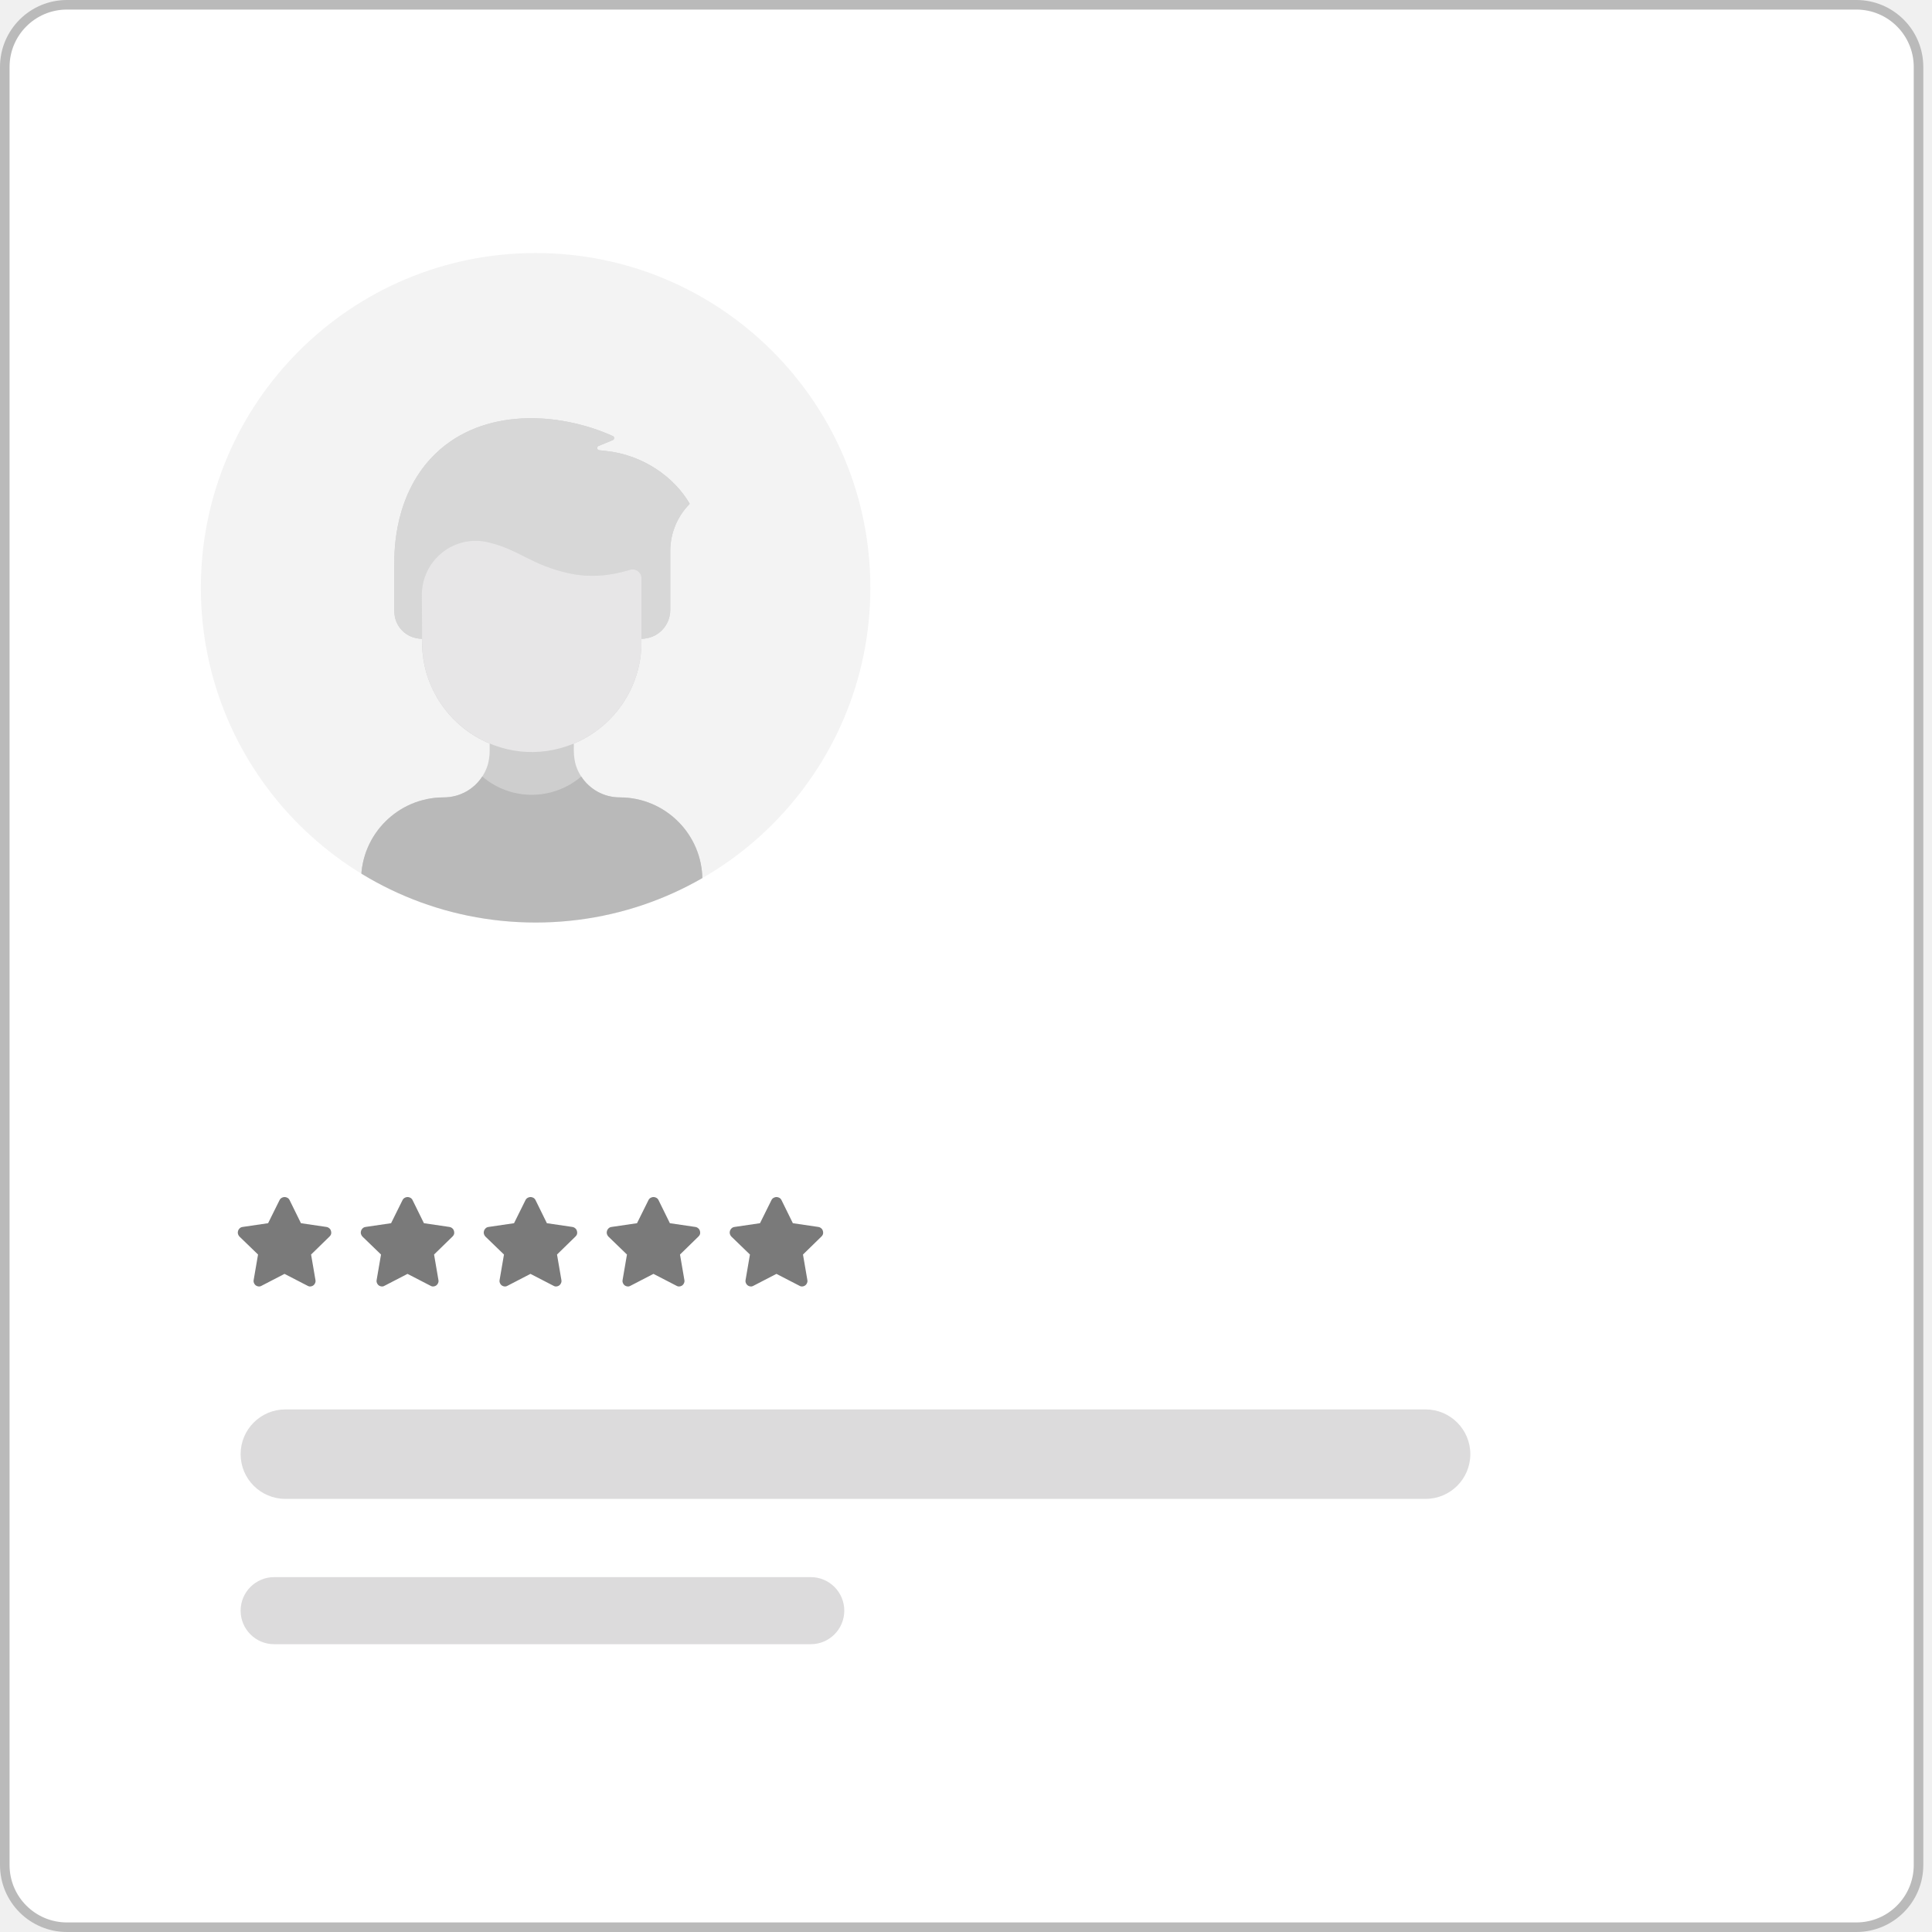
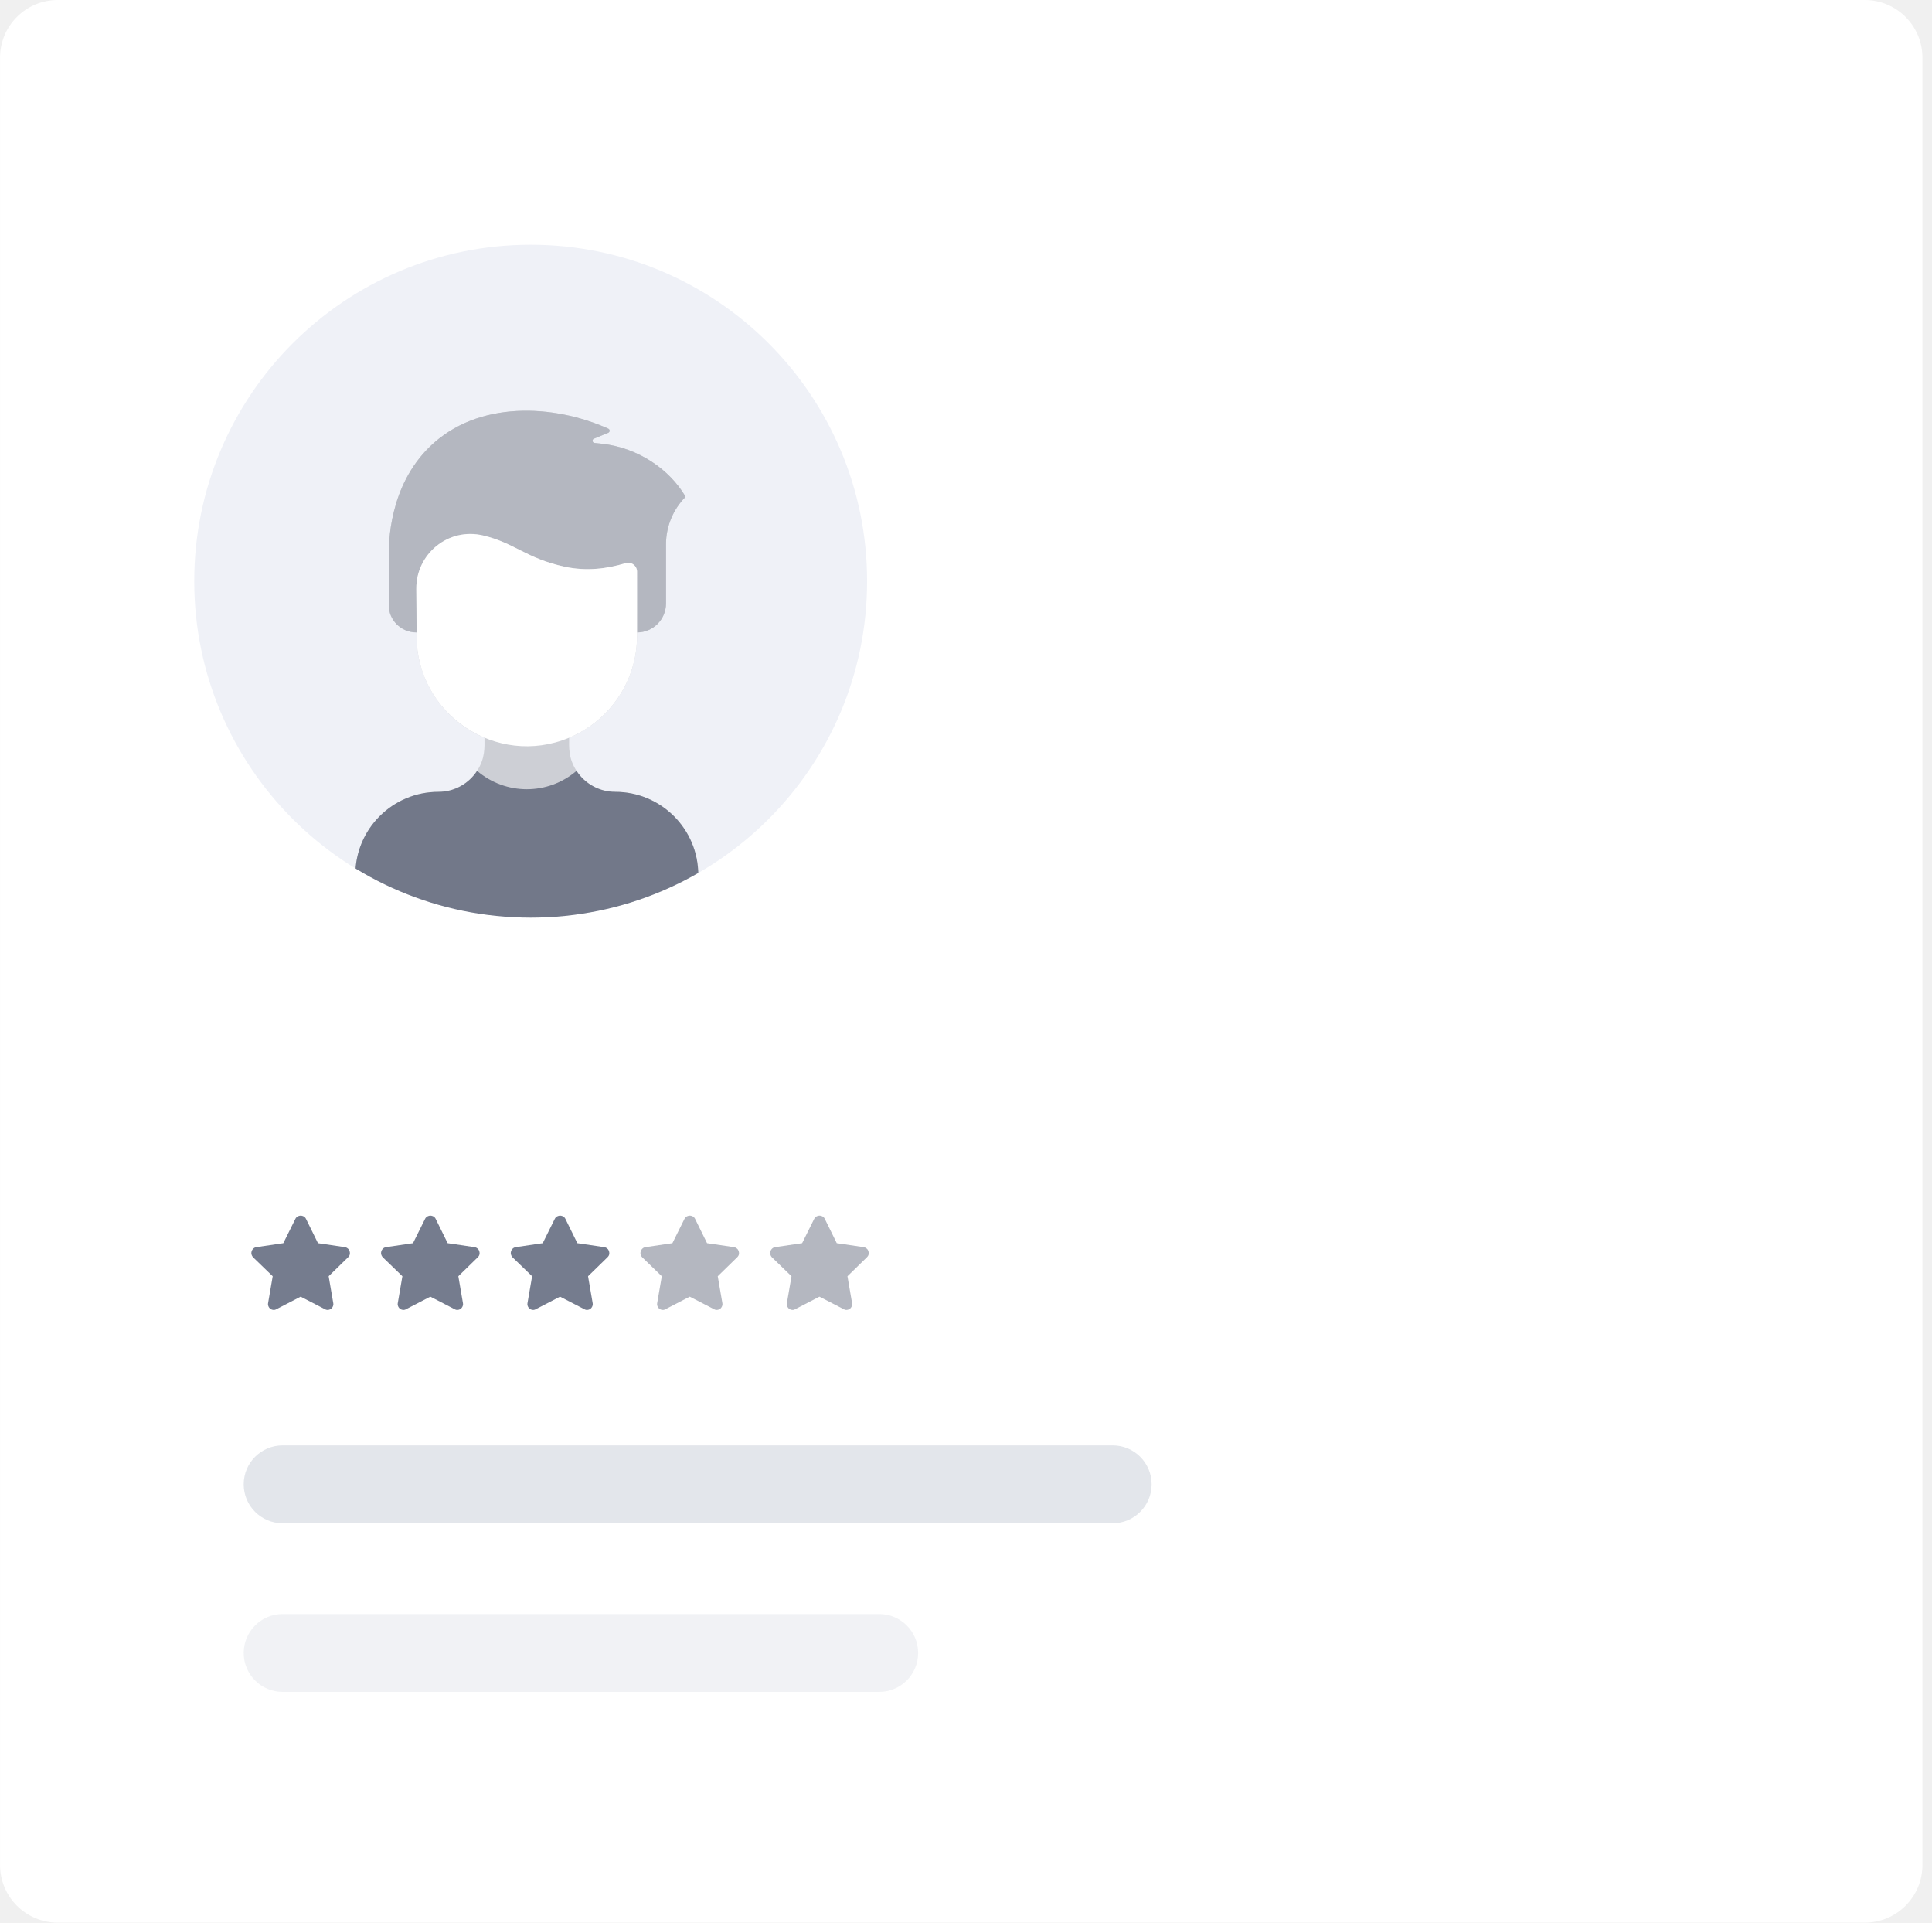
- <svg xmlns="http://www.w3.org/2000/svg" fill="none" height="202" viewBox="0 0 202 202" width="202">
-   <mask id="a" height="71" maskUnits="userSpaceOnUse" width="70" x="21" y="26">
-     <path d="m91 61.455c0 19.33-15.67 35-35 35-19.33 0-35-15.67-35-35s15.67-35 35-35c19.33 0 35 15.67 35 35z" fill="#f3f3f3" />
+ <svg xmlns="http://www.w3.org/2000/svg" width="201" height="200" viewBox="0 0 201 200" fill="none">
+   <path d="M194.004 0H6.004C2.69 0 0.004 2.686 0.004 6V194C0.004 197.314 2.69 200 6.004 200H194.004C197.318 200 200.004 197.314 200.004 194V6C200.004 2.686 197.318 0 194.004 0Z" fill="white" />
+   <path opacity="0.5" fill-rule="evenodd" clip-rule="evenodd" d="M25.354 171.949C25.354 169.713 27.166 167.9 29.402 167.9H91.474C93.71 167.9 95.523 169.713 95.523 171.949V171.949C95.523 174.184 93.71 175.997 91.474 175.997H29.402C27.166 175.997 25.354 174.184 25.354 171.949V171.949Z" fill="#E3E6EB" />
+   <path d="M115.764 150.357H29.402C27.166 150.357 25.354 152.17 25.354 154.406C25.354 156.641 27.166 158.454 29.402 158.454H115.764C117.999 158.454 119.812 156.641 119.812 154.406C119.812 152.17 117.999 150.357 115.764 150.357Z" fill="#E3E6EB" />
+   <path d="M31.278 126.45C31.353 126.451 31.427 126.465 31.497 126.491C31.573 126.515 31.642 126.554 31.702 126.606C31.764 126.664 31.812 126.734 31.846 126.811L33.081 129.321L35.874 129.732C35.954 129.742 36.031 129.769 36.099 129.812C36.165 129.853 36.224 129.904 36.276 129.961C36.32 130.024 36.353 130.093 36.374 130.166C36.394 130.234 36.405 130.305 36.405 130.376C36.406 130.452 36.389 130.527 36.356 130.595C36.322 130.662 36.278 130.723 36.224 130.776L34.192 132.759L34.672 135.552C34.688 135.627 34.688 135.703 34.672 135.778C34.655 135.851 34.626 135.92 34.586 135.983C34.548 136.048 34.497 136.105 34.436 136.149C34.311 136.238 34.158 136.278 34.005 136.26C33.932 136.249 33.863 136.223 33.8 136.184L31.278 134.882L28.763 136.184C28.701 136.223 28.631 136.249 28.558 136.26C28.406 136.278 28.252 136.238 28.128 136.149C28.066 136.105 28.015 136.048 27.978 135.983C27.938 135.92 27.909 135.851 27.892 135.778C27.876 135.703 27.876 135.627 27.892 135.552L28.372 132.759L26.331 130.786C26.28 130.729 26.238 130.665 26.206 130.595C26.174 130.526 26.155 130.452 26.15 130.376C26.15 130.303 26.161 130.23 26.181 130.16C26.203 130.085 26.24 130.015 26.29 129.955C26.336 129.896 26.392 129.845 26.456 129.806C26.525 129.765 26.602 129.739 26.682 129.732L29.475 129.321L30.726 126.799C30.759 126.725 30.807 126.659 30.867 126.606C30.927 126.554 30.997 126.515 31.073 126.491C31.138 126.466 31.207 126.452 31.278 126.45V126.45Z" fill="#757C8E" />
+   <path d="M44.77 126.45C44.845 126.451 44.919 126.465 44.989 126.491C45.065 126.515 45.134 126.554 45.194 126.606C45.256 126.664 45.305 126.734 45.338 126.811L46.573 129.321L49.366 129.732C49.446 129.742 49.523 129.769 49.592 129.812C49.657 129.853 49.716 129.904 49.768 129.961C49.812 130.024 49.845 130.093 49.866 130.166C49.886 130.234 49.897 130.305 49.897 130.376C49.898 130.452 49.881 130.527 49.848 130.595C49.814 130.662 49.77 130.723 49.717 130.776L47.684 132.759L48.164 135.552C48.18 135.627 48.18 135.703 48.164 135.778C48.147 135.851 48.118 135.92 48.078 135.983C48.041 136.048 47.989 136.105 47.928 136.149C47.804 136.238 47.65 136.278 47.498 136.26C47.425 136.249 47.355 136.223 47.292 136.184L44.77 134.882L42.255 136.184C42.193 136.223 42.123 136.249 42.05 136.26C41.898 136.278 41.744 136.238 41.62 136.149C41.559 136.105 41.508 136.048 41.47 135.983C41.43 135.92 41.401 135.851 41.384 135.778C41.368 135.703 41.368 135.627 41.384 135.552L41.864 132.759L39.823 130.786C39.772 130.729 39.73 130.665 39.698 130.595C39.666 130.526 39.648 130.452 39.643 130.376C39.642 130.303 39.653 130.23 39.673 130.16C39.695 130.085 39.732 130.015 39.782 129.955C39.828 129.896 39.884 129.845 39.948 129.806C40.017 129.765 40.094 129.739 40.174 129.732L42.967 129.321L44.218 126.799C44.251 126.725 44.299 126.659 44.36 126.606C44.42 126.554 44.489 126.515 44.565 126.491C44.63 126.466 44.7 126.452 44.77 126.45V126.45Z" fill="#757C8E" />
+   <path d="M58.265 126.45C58.34 126.451 58.414 126.465 58.484 126.491C58.56 126.515 58.63 126.554 58.69 126.606C58.751 126.664 58.8 126.734 58.833 126.811L60.068 129.321L62.861 129.732C62.941 129.742 63.018 129.769 63.087 129.812C63.152 129.853 63.211 129.904 63.263 129.961C63.307 130.024 63.34 130.093 63.362 130.166C63.382 130.234 63.392 130.305 63.392 130.376C63.393 130.452 63.376 130.527 63.343 130.595C63.309 130.662 63.265 130.723 63.212 130.776L61.179 132.759L61.659 135.552C61.675 135.627 61.675 135.703 61.659 135.778C61.642 135.851 61.613 135.92 61.573 135.983C61.536 136.048 61.485 136.105 61.423 136.149C61.299 136.238 61.145 136.278 60.993 136.26C60.92 136.249 60.85 136.223 60.788 136.184L58.265 134.882L55.751 136.184C55.688 136.223 55.618 136.249 55.545 136.26C55.393 136.278 55.239 136.238 55.115 136.149C55.054 136.105 55.003 136.048 54.965 135.983C54.925 135.92 54.896 135.851 54.879 135.778C54.864 135.703 54.864 135.627 54.879 135.552L55.359 132.759L53.318 130.786C53.267 130.729 53.225 130.665 53.193 130.595C53.161 130.526 53.143 130.452 53.138 130.376C53.138 130.303 53.148 130.23 53.169 130.16C53.19 130.085 53.227 130.015 53.277 129.955C53.323 129.896 53.38 129.845 53.443 129.806C53.512 129.765 53.589 129.739 53.669 129.732L56.462 129.321L57.713 126.799C57.746 126.725 57.794 126.659 57.855 126.606C57.915 126.554 57.985 126.515 58.06 126.491C58.126 126.466 58.195 126.452 58.265 126.45V126.45Z" fill="#757C8E" />
+   <path d="M71.758 126.45C71.833 126.451 71.907 126.465 71.978 126.491C72.053 126.515 72.123 126.554 72.183 126.606C72.244 126.664 72.293 126.734 72.326 126.811L73.561 129.321L76.354 129.732C76.434 129.742 76.511 129.769 76.58 129.812C76.645 129.853 76.704 129.904 76.756 129.961C76.8 130.024 76.833 130.093 76.855 130.166C76.875 130.234 76.885 130.305 76.885 130.376C76.886 130.452 76.87 130.527 76.836 130.595C76.802 130.662 76.758 130.723 76.705 130.776L74.672 132.759L75.153 135.552C75.168 135.627 75.168 135.703 75.153 135.778C75.135 135.851 75.106 135.92 75.066 135.983C75.029 136.048 74.978 136.105 74.917 136.149C74.792 136.238 74.638 136.278 74.486 136.26C74.413 136.249 74.343 136.223 74.281 136.184L71.758 134.882L69.244 136.184C69.181 136.223 69.112 136.249 69.039 136.26C68.886 136.278 68.733 136.238 68.608 136.149C68.547 136.105 68.496 136.048 68.458 135.983C68.418 135.92 68.389 135.851 68.372 135.778C68.357 135.703 68.357 135.627 68.372 135.552L68.852 132.759L66.811 130.786C66.76 130.729 66.718 130.665 66.686 130.595C66.655 130.526 66.636 130.452 66.631 130.376C66.631 130.303 66.641 130.23 66.662 130.16C66.683 130.085 66.72 130.015 66.77 129.955C66.817 129.896 66.873 129.845 66.936 129.806C67.005 129.765 67.082 129.739 67.162 129.732L69.955 129.321L71.207 126.799C71.239 126.725 71.287 126.659 71.348 126.606C71.408 126.554 71.478 126.515 71.553 126.491C71.619 126.466 71.688 126.452 71.758 126.45V126.45Z" fill="#B4B7C0" />
+   <path d="M85.253 126.45C85.328 126.451 85.403 126.465 85.473 126.491C85.548 126.515 85.618 126.554 85.678 126.606C85.739 126.664 85.788 126.734 85.821 126.811L87.056 129.321L89.849 129.732C89.93 129.742 90.007 129.769 90.075 129.812C90.14 129.853 90.2 129.904 90.251 129.961C90.295 130.024 90.329 130.093 90.35 130.166C90.37 130.234 90.38 130.305 90.381 130.376C90.382 130.452 90.365 130.527 90.331 130.595C90.297 130.662 90.253 130.723 90.2 130.776L88.168 132.759L88.648 135.552C88.663 135.627 88.663 135.703 88.648 135.778C88.631 135.851 88.602 135.92 88.561 135.983C88.524 136.048 88.473 136.105 88.412 136.149C88.287 136.238 88.133 136.278 87.981 136.26C87.908 136.249 87.838 136.223 87.776 136.184L85.253 134.882L82.739 136.184C82.677 136.223 82.607 136.249 82.534 136.26C82.381 136.278 82.228 136.238 82.103 136.149C82.042 136.105 81.991 136.048 81.953 135.983C81.913 135.92 81.884 135.851 81.867 135.778C81.852 135.703 81.852 135.627 81.867 135.552L82.347 132.759L80.306 130.786C80.255 130.729 80.213 130.665 80.181 130.595C80.15 130.526 80.131 130.452 80.126 130.376C80.126 130.303 80.136 130.23 80.157 130.16C80.178 130.085 80.216 130.015 80.265 129.955C80.312 129.896 80.368 129.845 80.432 129.806C80.501 129.765 80.578 129.739 80.657 129.732L83.451 129.321L84.702 126.799C84.734 126.725 84.782 126.659 84.843 126.606C84.903 126.554 84.973 126.515 85.048 126.491C85.114 126.466 85.183 126.452 85.253 126.45V126.45Z" fill="#B4B7C0" />
+   <path d="M90.21 60.455C90.21 79.785 74.54 95.455 55.21 95.455C35.88 95.455 20.21 79.785 20.21 60.455C20.21 41.126 35.88 25.455 55.21 25.455C74.54 25.455 90.21 41.126 90.21 60.455Z" fill="#EFF1F7" />
+   <mask id="mask0" style="mask-type:alpha" maskUnits="userSpaceOnUse" x="20" y="25" width="71" height="71">
+     <path d="M90.21 60.455C90.21 79.785 74.54 95.455 55.21 95.455C35.88 95.455 20.21 79.785 20.21 60.455C20.21 41.126 35.88 25.455 55.21 25.455C74.54 25.455 90.21 41.126 90.21 60.455Z" fill="#EFF1F7" />
  </mask>
-   <path d="m194.091.5h-187.091c-3.59 0-6.5 2.91-6.5 6.5v188c0 3.59 2.91 6.5 6.5 6.5h187.091c3.59 0 6.5-2.91 6.5-6.5v-188c0-3.59-2.91-6.5-6.5-6.5z" fill="#fff" stroke="#bababa" />
-   <path clip-rule="evenodd" d="m25.158 168.403c0-1.937 1.57-3.507 3.506-3.507h56.104c1.937 0 3.506 1.57 3.506 3.507s-1.57 3.506-3.506 3.506h-56.104c-1.937 0-3.506-1.569-3.506-3.506z" fill="#dcdbdc" fill-rule="evenodd" />
-   <path d="m149.054 147.363h-119.221c-2.582 0-4.675 2.093-4.675 4.676 0 2.582 2.093 4.675 4.675 4.675h119.221c2.582 0 4.676-2.093 4.676-4.675 0-2.583-2.094-4.676-4.676-4.676z" fill="#dcdbdc" />
-   <g fill="#7a7a7a">
-     <path d="m29.749 125.156c.071.001.142.014.209.039.072.023.138.061.195.11.059.055.105.121.137.195l1.176 2.392 2.662.391c.076.009.15.035.215.076.062.04.119.088.168.143.042.059.073.125.094.195.019.065.029.132.029.199.001.073-.015.144-.047.21-.032.063-.075.121-.125.171l-1.937 1.89.457 2.662c.015.071.015.144 0 .215-.016.069-.044.135-.082.195-.036.062-.084.116-.143.158-.119.085-.265.123-.41.106-.07-.01-.136-.035-.195-.072l-2.404-1.241-2.396 1.241c-.059.037-.126.062-.195.072-.145.017-.291-.021-.41-.106-.058-.042-.107-.096-.143-.158-.038-.06-.066-.126-.082-.195-.015-.071-.015-.144 0-.215l.457-2.662-1.944-1.88c-.049-.054-.089-.115-.119-.181-.03-.066-.048-.137-.053-.21-0-.069.01-.138.029-.205.021-.071.056-.138.104-.195.044-.057.098-.105.158-.143.066-.039.139-.063.215-.07l2.662-.391 1.192-2.404c.031-.07.077-.133.135-.183.057-.049.124-.087.195-.11.062-.023.129-.037.195-.039z" />
-     <path d="m42.607 125.156c.071.001.142.014.209.039.072.023.138.061.195.11.059.055.105.121.137.195l1.176 2.392 2.662.391c.076.009.15.035.215.076.062.04.119.088.168.143.042.059.073.125.094.195.019.065.029.132.029.199.001.073-.015.144-.047.21-.032.063-.075.121-.125.171l-1.937 1.89.457 2.662c.015.071.015.144 0 .215-.016.069-.044.135-.082.195-.036.062-.084.116-.143.158-.119.085-.265.123-.41.106-.07-.01-.136-.035-.195-.072l-2.404-1.241-2.396 1.241c-.059.037-.126.062-.195.072-.145.017-.291-.021-.41-.106-.058-.042-.107-.096-.143-.158-.038-.06-.066-.126-.082-.195-.015-.071-.015-.144 0-.215l.457-2.662-1.944-1.88c-.049-.054-.089-.115-.119-.181-.03-.066-.048-.137-.053-.21-0-.069.01-.138.029-.205.021-.071.056-.138.104-.195.044-.057.098-.105.158-.143.066-.039.139-.063.215-.07l2.662-.391 1.192-2.404c.031-.07.077-.133.135-.183.057-.049.124-.087.195-.11.062-.023.129-.037.195-.039z" />
-     <path d="m55.463 125.156c.071.001.142.014.209.039.072.023.138.061.195.11.059.055.105.121.137.195l1.176 2.392 2.662.391c.076.009.15.035.215.076.062.04.119.088.168.143.042.059.073.125.094.195.019.065.029.132.029.199.001.073-.015.144-.047.21-.032.063-.075.121-.125.171l-1.937 1.89.457 2.662c.015.071.015.144 0 .215-.016.069-.044.135-.082.195-.036.062-.084.116-.143.158-.119.085-.265.123-.41.106-.07-.01-.136-.035-.195-.072l-2.404-1.241-2.396 1.241c-.059.037-.126.062-.195.072-.145.017-.292-.021-.41-.106-.058-.042-.107-.096-.143-.158-.038-.06-.066-.126-.082-.195-.015-.071-.015-.144 0-.215l.457-2.662-1.944-1.88c-.049-.054-.089-.115-.119-.181-.03-.066-.048-.137-.053-.21-0-.069.01-.138.029-.205.021-.071.056-.138.104-.195.044-.057.098-.105.158-.143.066-.039.139-.063.215-.07l2.662-.391 1.192-2.404c.031-.07.077-.133.135-.183.057-.049.124-.087.195-.11.062-.023.129-.037.195-.039z" />
-     <path d="m68.321 125.156c.071.001.142.014.209.039.072.023.138.061.196.11.059.055.105.121.137.195l1.176 2.392 2.662.391c.076.009.15.035.215.076.062.04.119.088.168.143.042.059.073.125.094.195.019.065.029.132.029.199.001.073-.015.144-.047.21-.033.063-.075.121-.125.171l-1.937 1.89.457 2.662c.015.071.015.144 0 .215-.016.069-.044.135-.082.195-.036.062-.085.116-.143.158-.119.085-.265.123-.41.106-.069-.01-.136-.035-.195-.072l-2.404-1.241-2.396 1.241c-.059.037-.126.062-.195.072-.145.017-.291-.021-.41-.106-.058-.042-.107-.096-.143-.158-.038-.06-.066-.126-.082-.195-.015-.071-.015-.144 0-.215l.457-2.662-1.944-1.88c-.049-.054-.089-.115-.119-.181-.03-.066-.048-.137-.053-.21-0-.069.01-.138.029-.205.021-.071.056-.138.103-.195.044-.057.098-.105.158-.143.066-.039.139-.063.215-.07l2.662-.391 1.192-2.404c.031-.07.077-.133.135-.183.057-.049.124-.087.195-.11.062-.023.129-.037.196-.039z" />
-     <path d="m81.18 125.156c.071.001.142.014.209.039.072.023.138.061.195.11.059.055.105.121.137.195l1.176 2.392 2.662.391c.076.009.15.035.215.076.062.04.119.088.168.143.042.059.073.125.094.195.019.065.029.132.029.199.001.073-.015.144-.047.21-.032.063-.075.121-.125.171l-1.937 1.89.457 2.662c.015.071.015.144 0 .215-.016.069-.044.135-.082.195-.036.062-.084.116-.143.158-.119.085-.265.123-.41.106-.07-.01-.136-.035-.195-.072l-2.404-1.241-2.396 1.241c-.059.037-.126.062-.195.072-.145.017-.292-.021-.41-.106-.058-.042-.107-.096-.143-.158-.038-.06-.066-.126-.082-.195-.015-.071-.015-.144 0-.215l.457-2.662-1.944-1.88c-.049-.054-.089-.115-.119-.181-.03-.066-.048-.137-.053-.21-0-.069.01-.138.029-.205.021-.071.056-.138.104-.195.044-.057.098-.105.158-.143.066-.039.139-.063.215-.07l2.662-.391 1.192-2.404c.031-.07.077-.133.135-.183.057-.049.124-.087.195-.11.062-.023.129-.037.195-.039z" />
-   </g>
-   <path d="m91 61.455c0 19.33-15.67 35-35 35-19.33 0-35-15.67-35-35s15.67-35 35-35c19.33 0 35 15.67 35 35z" fill="#f3f3f3" />
-   <g mask="url(#a)">
-     <path d="m73.438 92.01v4.548c0 .512-.415.927-.927.927h-33.826c-.512 0-.927-.415-.927-.927v-4.548c0-4.772 3.868-8.637 8.641-8.639 1.687-.001 3.172-.869 4.027-2.185.859-1.32.77-2.468.77-3.395l.017-.043c-4.159-1.721-7.084-5.819-7.084-10.6v-.362c-1.651 0-2.896-1.305-2.896-2.843v-4.814c-.037-1.676.039-7.588 4.309-11.704 4.965-4.785 12.833-4.394 18.533-1.834.185.083.179.349-.008.426l-1.486.612c-.222.092-.175.419.064.445l.722.078c3.883.415 7.114 2.733 8.725 5.479.015.027.01.061-.012.085-1.284 1.309-2.002 3.071-2.002 4.906v6.154c0 1.66-1.345 3.011-3.012 3.011v.362c0 4.781-2.925 8.878-7.084 10.6l.017.043c0 .901-.096 2.064.77 3.395.855 1.316 2.34 2.184 4.027 2.185 4.773.001 8.641 3.867 8.641 8.639z" fill="#cdcdcd" />
-     <path d="m72.093 52.631c.015.026.011.061-.012.084-1.283 1.31-2.001 3.072-2.001 4.906v6.154c0 1.66-1.345 3.011-3.012 3.011 0-3.506.002-5.338.001-6.322-.001-.622-.601-1.069-1.195-.886-1.868.575-4.046.871-6.336.373-4.029-.876-5.17-2.455-8.457-3.244-3.672-.88-7.003 1.932-6.98 5.53.007 1.183.027 2.661.029 4.548-1.651 0-2.896-1.305-2.896-2.843v-4.814c-.037-1.676.039-7.588 4.309-11.704 4.965-4.786 12.833-4.394 18.532-1.833.185.083.18.349-.008.426l-1.486.612c-.222.091-.175.419.063.445l.722.077c3.883.415 7.114 2.732 8.725 5.479z" fill="#d6d6d6" />
-     <path d="m65.873 59.577c.594-.183 1.195.264 1.195.885.001 1.019-.001 2.944-.001 6.685 0 4.781-2.925 8.878-7.084 10.6-7.52 3.122-15.853-2.424-15.853-10.6 0-2.114-.021-3.616-.029-4.911-.023-3.598 3.307-6.411 6.98-5.53 3.286.789 4.428 2.368 8.457 3.244 2.29.497 4.468.201 6.336-.373z" fill="#e7e6e7" />
-     <path d="m73.438 92.009v4.548c0 .512-.415.927-.927.927h-33.826c-.512 0-.927-.415-.927-.927v-4.548c0-4.772 3.869-8.637 8.64-8.638 1.687-.001 3.173-.869 4.027-2.185 2.983 2.549 7.36 2.55 10.345 0 .855 1.316 2.34 2.184 4.027 2.185 4.772.002 8.64 3.867 8.64 8.638z" fill="#b7b7b7" />
+   <g mask="url(#mask0)">
+     <path d="M72.647 91.01V95.558C72.647 96.07 72.233 96.484 71.721 96.484H37.895C37.383 96.484 36.968 96.07 36.968 95.558V91.01C36.968 86.238 40.836 82.372 45.608 82.371C47.295 82.37 48.78 81.502 49.635 80.186C50.494 78.866 50.406 77.719 50.406 76.791L50.423 76.748C46.264 75.027 43.339 70.929 43.339 66.148V65.786C41.688 65.786 40.443 64.481 40.443 62.943V58.129C40.406 56.452 40.483 50.541 44.752 46.425C49.718 41.639 57.586 42.031 63.285 44.591C63.47 44.675 63.465 44.94 63.277 45.017L61.791 45.629C61.568 45.721 61.616 46.048 61.854 46.074L62.576 46.152C66.459 46.566 69.69 48.884 71.301 51.631C71.316 51.658 71.312 51.692 71.29 51.715C70.006 53.025 69.288 54.786 69.288 56.621V62.775C69.288 64.435 67.943 65.786 66.276 65.786V66.148C66.276 70.929 63.351 75.027 59.192 76.748L59.21 76.791C59.21 77.692 59.114 78.855 59.98 80.186C60.835 81.502 62.32 82.37 64.007 82.371C68.779 82.372 72.647 86.238 72.647 91.01Z" fill="#CDCFD5" />
+     <path d="M71.303 51.631C71.318 51.657 71.314 51.692 71.291 51.715C70.008 53.025 69.29 54.787 69.29 56.621V62.775C69.29 64.435 67.945 65.786 66.278 65.786C66.278 62.28 66.28 60.448 66.279 59.464C66.279 58.842 65.678 58.395 65.084 58.578C63.216 59.153 61.038 59.449 58.748 58.951C54.719 58.075 53.578 56.496 50.292 55.707C46.62 54.827 43.289 57.64 43.312 61.238C43.319 62.42 43.339 63.899 43.341 65.786C41.69 65.786 40.445 64.481 40.445 62.943V58.129C40.408 56.452 40.484 50.541 44.755 46.425C49.719 41.639 57.588 42.031 63.286 44.592C63.472 44.675 63.467 44.94 63.279 45.017L61.793 45.629C61.57 45.721 61.617 46.048 61.856 46.074L62.578 46.151C66.461 46.567 69.692 48.884 71.303 51.631Z" fill="#B4B7C0" />
+     <path d="M65.083 58.577C65.677 58.394 66.277 58.841 66.278 59.462C66.279 60.481 66.277 62.406 66.277 66.148C66.277 70.928 63.352 75.026 59.193 76.747C51.673 79.869 43.34 74.323 43.34 66.148C43.34 64.033 43.318 62.531 43.311 61.237C43.288 57.639 46.618 54.826 50.29 55.707C53.577 56.496 54.718 58.075 58.747 58.95C61.036 59.448 63.215 59.152 65.083 58.577Z" fill="white" />
+     <path d="M72.647 91.009V95.557C72.647 96.069 72.233 96.484 71.721 96.484H37.895C37.383 96.484 36.968 96.069 36.968 95.557V91.009C36.968 86.237 40.836 82.372 45.608 82.37C47.295 82.37 48.781 81.501 49.635 80.186C52.619 82.734 56.995 82.736 59.98 80.186C60.835 81.501 62.32 82.37 64.007 82.37C68.779 82.372 72.647 86.237 72.647 91.009Z" fill="#727889" />
  </g>
</svg>
